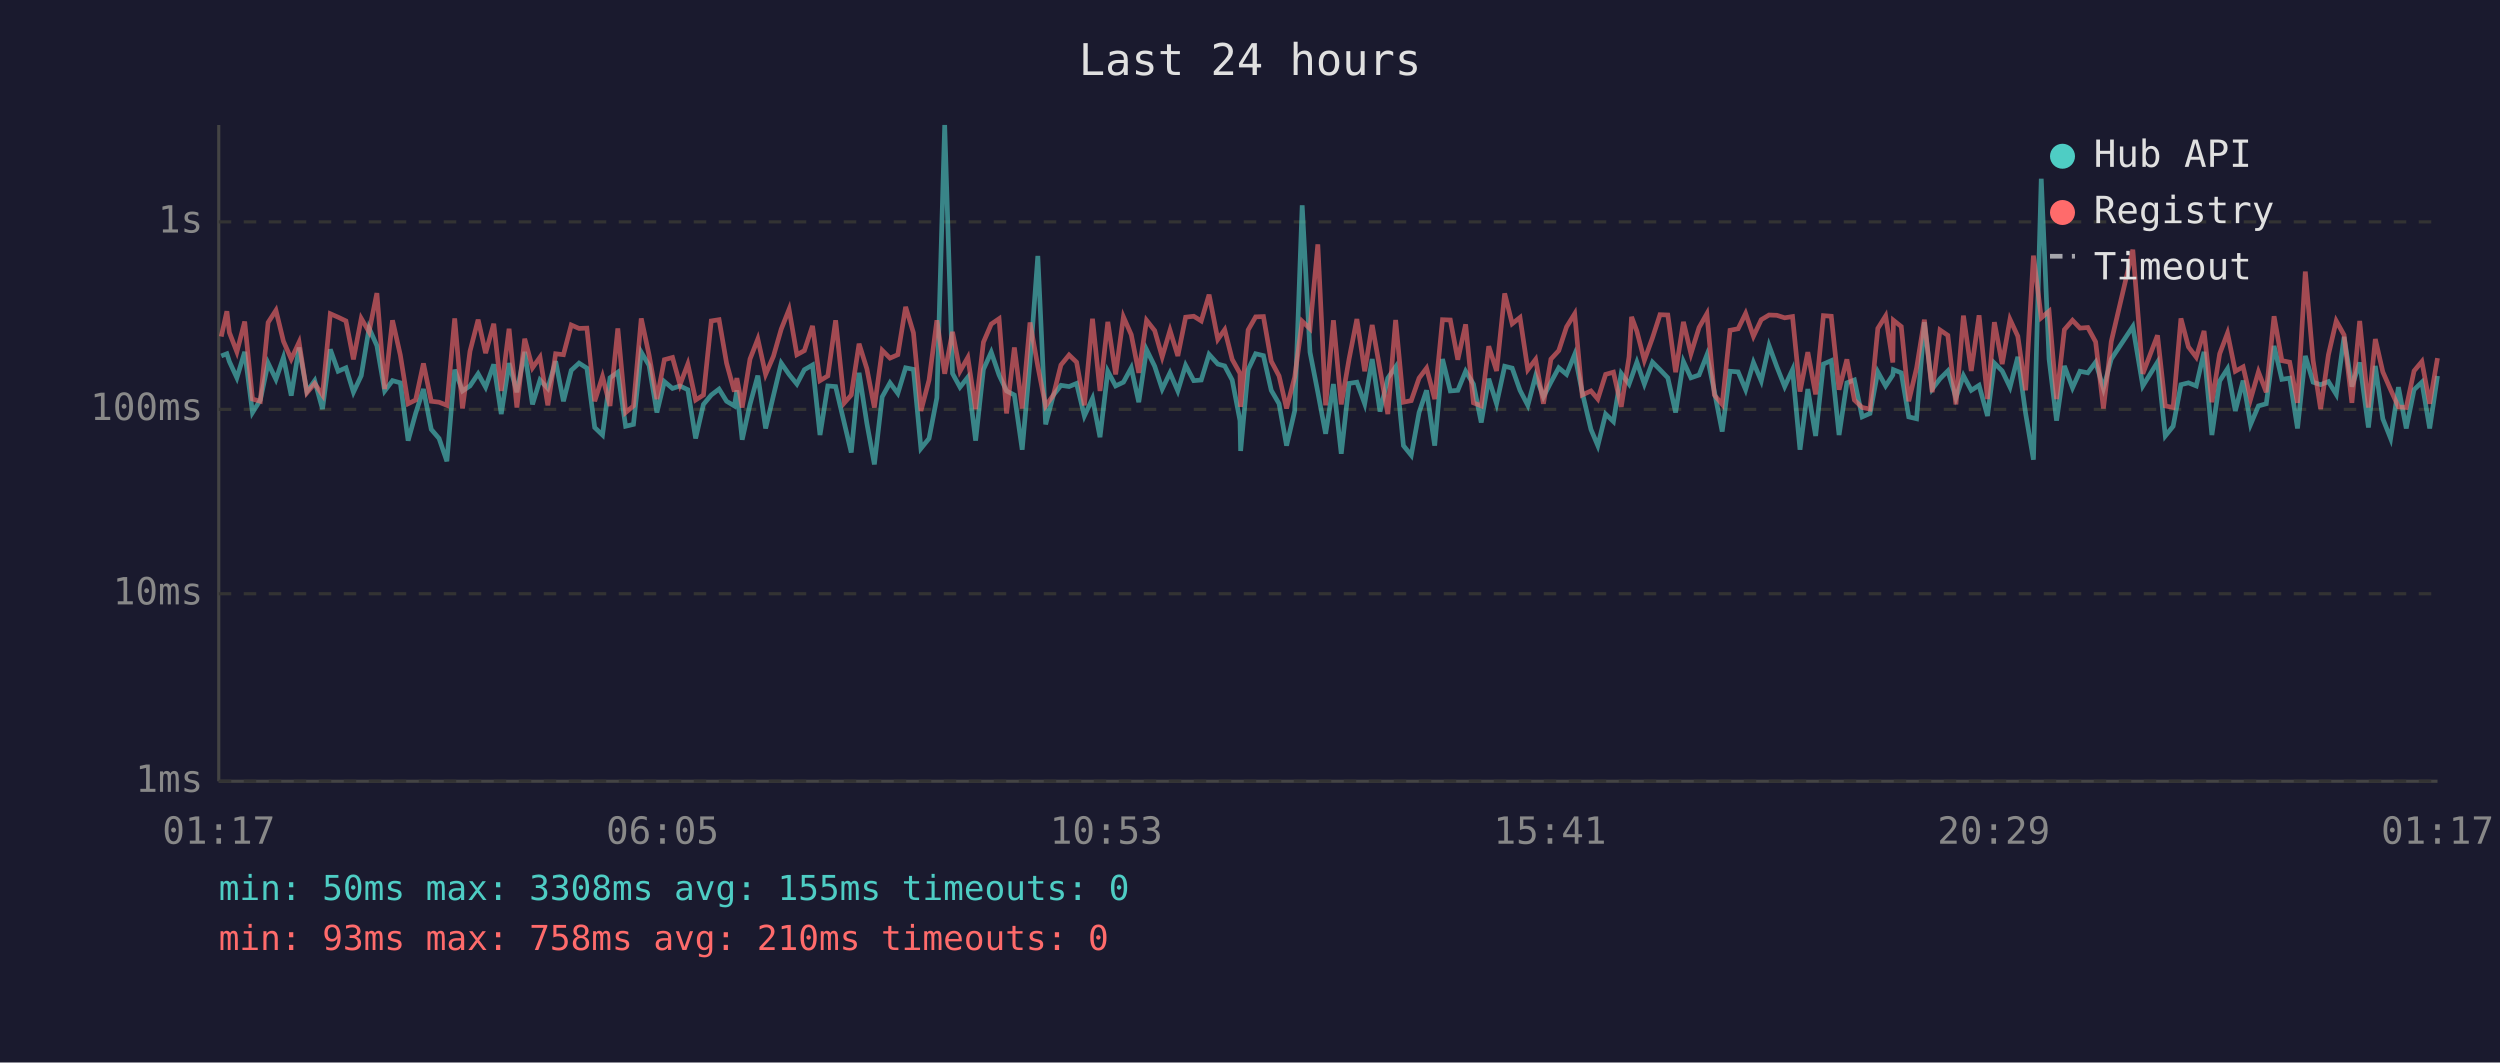
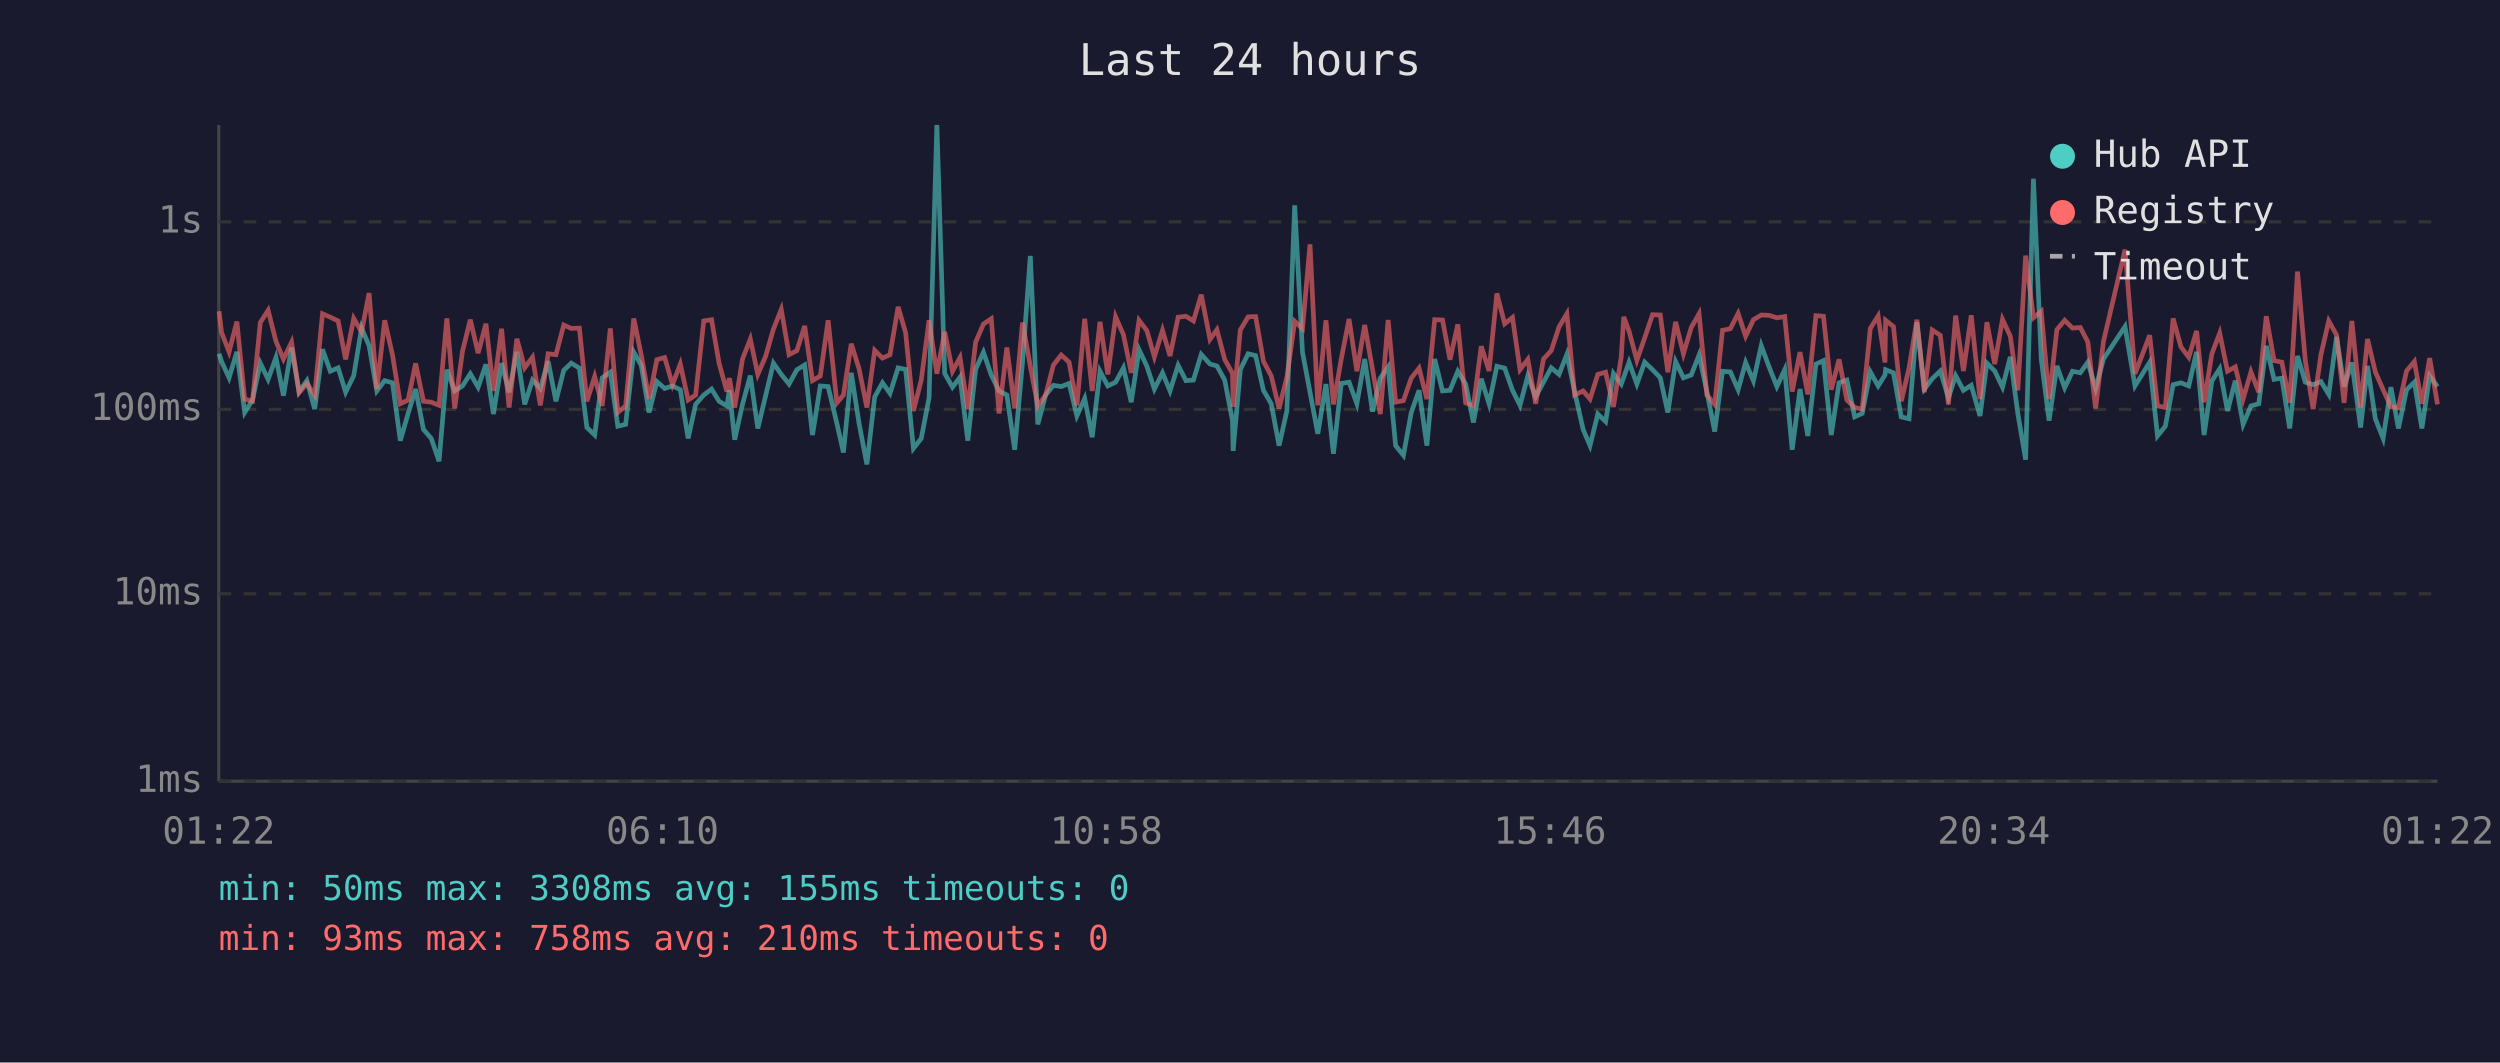
<svg xmlns="http://www.w3.org/2000/svg" viewBox="0 0 800 340" font-family="monospace" font-size="12">
  <rect width="800" height="340" fill="#1a1a2e" />
  <text x="400" y="24" fill="#e0e0e0" font-size="14" text-anchor="middle">Last 24 hours</text>
  <line x1="70" y1="40" x2="70" y2="250" stroke="#444" stroke-width="1" />
  <line x1="70" y1="250" x2="780" y2="250" stroke="#444" stroke-width="1" />
  <line x1="70" y1="250" x2="780" y2="250" stroke="#333" stroke-width="1" stroke-dasharray="4" />
  <text x="65" y="250" fill="#888" text-anchor="end" dominant-baseline="middle">1ms</text>
  <line x1="70" y1="190" x2="780" y2="190" stroke="#333" stroke-width="1" stroke-dasharray="4" />
  <text x="65" y="190" fill="#888" text-anchor="end" dominant-baseline="middle">10ms</text>
  <line x1="70" y1="131" x2="780" y2="131" stroke="#333" stroke-width="1" stroke-dasharray="4" />
  <text x="65" y="131" fill="#888" text-anchor="end" dominant-baseline="middle">100ms</text>
  <line x1="70" y1="71" x2="780" y2="71" stroke="#333" stroke-width="1" stroke-dasharray="4" />
  <text x="65" y="71" fill="#888" text-anchor="end" dominant-baseline="middle">1s</text>
-   <text x="70" y="270" fill="#888" text-anchor="middle">01:17</text>
-   <text x="212" y="270" fill="#888" text-anchor="middle">06:05</text>
-   <text x="354" y="270" fill="#888" text-anchor="middle">10:53</text>
-   <text x="496" y="270" fill="#888" text-anchor="middle">15:41</text>
-   <text x="638" y="270" fill="#888" text-anchor="middle">20:29</text>
-   <text x="780" y="270" fill="#888" text-anchor="middle">01:17</text>
-   <polyline points="70.8,113.9 72.6,113.2 73.4,115.7 75.8,120.9 78.3,112.6 80.8,132.0 83.3,128.0 85.8,116.2 88.3,121.4 90.7,114.4 93.2,126.6 95.7,111.2 98.2,125.3 100.7,121.8 103.2,130.9 105.7,111.8 108.2,118.8 110.7,117.7 113.1,125.5 115.6,120.2 118.1,105.0 120.6,110.6 123.1,125.1 125.6,121.8 128.1,122.5 130.6,141.0 133.0,132.3 135.5,124.5 138.0,137.4 140.5,140.3 143.0,147.6 145.5,118.3 148.0,125.1 150.4,123.5 153.0,119.6 155.4,123.9 158.0,116.6 160.4,132.5 162.9,116.2 165.4,125.5 167.9,112.6 170.4,129.4 172.8,121.6 175.3,124.3 177.8,115.6 180.3,128.4 182.8,118.5 185.3,116.2 187.8,117.8 190.3,136.8 192.8,139.2 195.2,120.9 197.7,119.1 200.2,136.4 202.7,135.8 205.2,112.7 207.7,116.9 210.2,132.0 212.6,122.1 215.2,124.3 217.6,123.5 220.1,124.7 222.6,140.3 225.1,129.4 227.6,126.4 230.1,124.5 232.5,128.4 235.0,129.9 235.8,124.9 237.5,140.7 240.0,129.4 242.5,120.2 245.0,137.1 247.5,126.6 250.0,116.2 252.5,119.8 255.0,122.9 257.4,118.3 260.0,116.8 262.4,139.2 264.9,123.5 267.4,123.7 270.2,135.5 272.4,144.8 274.9,119.3 277.4,135.5 279.8,148.6 282.3,127.0 284.8,122.5 287.3,125.9 289.8,117.7 292.3,118.2 294.7,143.5 297.3,140.3 299.8,127.3 302.3,40.0 304.8,119.5 307.2,123.9 309.7,120.7 312.2,141.0 314.7,118.2 317.2,112.7 319.7,120.0 322.1,125.1 324.6,126.4 327.1,143.9 329.6,115.9 332.1,81.9 334.6,135.8 337.1,126.4 339.5,123.3 342.1,123.7 344.5,122.7 347.0,133.1 349.6,127.5 352.0,139.9 354.5,118.8 357.0,123.5 359.5,122.3 362.0,117.7 364.4,128.7 366.9,111.9 369.5,117.2 371.9,124.5 374.4,119.3 376.9,125.1 379.4,116.9 382.0,121.8 384.4,121.6 386.9,113.4 389.7,116.5 391.9,117.1 394.3,121.6 396.8,134.6 397.0,144.3 399.4,118.3 401.8,113.2 404.3,113.8 406.8,124.9 409.3,129.2 411.7,142.6 414.3,131.5 416.7,65.7 419.2,112.7 421.7,125.5 424.2,138.8 426.7,122.9 429.2,145.2 431.7,122.7 434.2,122.3 436.7,129.2 439.1,114.9 441.6,131.7 444.1,121.0 446.6,117.4 449.1,142.6 451.6,145.7 454.1,132.0 456.5,124.9 459.1,142.6 461.6,114.9 464.1,125.1 466.5,124.9 469.0,118.8 471.5,122.9 474.0,135.2 476.4,121.2 478.9,129.2 481.5,117.2 483.9,117.8 486.4,124.9 488.9,129.7 491.4,120.3 493.9,127.0 496.3,122.3 498.8,117.7 501.3,119.8 503.9,113.4 506.3,125.5 509.1,137.4 511.3,142.6 513.8,132.5 516.3,134.9 518.8,119.5 521.3,122.9 522.1,120.7 523.8,115.9 526.2,122.9 528.8,115.9 531.2,118.3 533.7,120.9 536.2,132.0 538.7,115.7 541.1,120.9 543.7,120.0 546.2,113.6 548.6,125.3 551.1,138.1 553.6,118.8 556.2,119.0 558.6,124.7 561.1,116.0 563.6,121.9 566.1,110.6 568.6,117.4 571.1,123.7 573.6,118.3 576.0,143.9 578.5,124.5 581.0,139.5 583.5,116.5 586.0,115.4 588.5,139.2 591.0,122.5 593.4,121.6 595.9,133.4 598.4,132.3 600.9,119.0 603.4,123.5 605.7,120.0 605.9,118.3 608.4,119.3 610.8,133.4 613.3,134.0 615.8,103.1 618.3,124.5 620.8,121.2 623.3,118.7 625.9,127.3 628.3,120.2 630.8,124.9 633.3,123.3 636.0,133.1 638.2,116.2 640.7,118.7 643.2,123.9 645.7,114.2 648.2,132.3 650.7,147.1 653.2,57.2 655.7,114.9 658.1,134.6 660.6,117.1 663.2,124.1 665.6,118.8 668.1,119.3 670.6,115.9 673.1,124.3 675.6,114.9 682.5,104.5 685.7,123.5 690.4,115.9 692.9,139.5 695.4,136.4 697.9,123.1 700.3,122.5 702.8,123.5 705.3,112.6 707.8,139.2 710.3,121.9 712.8,118.0 715.3,131.5 717.8,121.8 720.2,135.8 722.7,129.9 725.2,129.2 727.7,110.7 730.2,121.4 732.7,121.0 735.2,137.1 737.7,113.9 740.2,122.3 742.6,123.1 745.1,122.1 747.6,126.2 750.1,107.8 752.6,123.7 755.1,116.0 757.9,136.8 760.1,117.1 762.5,134.0 765.0,140.3 767.5,123.9 770.0,137.1 772.5,124.7 775.0,122.3 777.5,137.1 780.0,120.3" fill="none" stroke="#4ecdc4" stroke-width="1.5" opacity="0.6" />
-   <polyline points="70.8,107.7 72.6,99.6 73.4,106.4 75.8,112.6 78.3,102.9 80.8,127.7 83.3,128.4 85.8,103.2 88.3,99.3 90.7,109.2 93.2,114.9 95.7,109.5 98.2,125.7 100.7,122.7 103.2,126.4 105.7,100.4 108.2,101.5 110.7,102.7 113.1,115.0 115.6,101.9 118.1,106.2 120.6,93.8 123.1,124.5 125.6,102.5 128.1,113.6 130.6,129.2 133.0,128.0 135.5,116.3 138.0,128.4 140.5,128.7 143.0,129.7 145.5,101.9 148.0,130.7 150.4,112.4 153.0,102.3 155.4,113.0 158.0,103.6 160.4,125.1 162.9,105.2 165.4,130.4 167.9,108.4 170.4,117.7 172.8,114.3 175.3,129.7 177.8,113.2 180.3,113.5 182.8,104.0 185.3,105.1 187.8,105.0 190.3,128.4 192.8,120.5 195.2,129.9 197.7,105.1 200.2,132.0 202.7,129.9 205.2,101.9 207.7,113.6 210.2,127.7 212.6,115.1 215.2,114.4 217.6,123.1 220.1,116.5 222.6,128.0 225.1,126.4 227.6,102.7 230.1,102.3 232.5,116.2 235.0,125.3 235.8,121.0 237.5,130.4 240.0,114.9 242.5,108.5 245.0,119.8 247.5,114.0 250.0,105.3 252.5,99.0 255.0,113.5 257.4,112.2 260.0,104.3 262.4,121.8 264.9,120.3 267.4,102.5 270.2,128.9 272.4,126.4 274.9,110.0 277.4,118.0 279.8,130.4 282.3,112.1 284.8,114.6 287.3,113.5 289.8,98.2 292.3,106.5 294.7,131.5 297.3,121.6 299.8,102.5 302.3,119.6 304.8,106.2 307.2,118.8 309.7,114.4 312.2,130.9 314.7,109.5 317.2,103.7 319.7,102.0 322.1,132.3 324.6,111.2 327.1,130.7 329.6,103.2 332.1,117.2 334.6,129.9 337.1,126.4 339.5,116.8 342.1,113.6 344.5,115.9 347.0,129.7 349.6,102.0 352.0,125.1 354.5,103.0 357.0,119.8 359.5,101.4 362.0,107.1 364.4,119.3 366.9,102.5 369.5,105.8 371.9,114.2 374.4,105.7 376.9,113.9 379.4,101.5 382.0,101.2 384.4,102.7 386.9,94.3 389.7,108.6 391.9,105.5 394.3,115.0 396.8,119.5 397.0,130.2 399.4,105.6 401.8,101.4 404.3,101.3 406.8,115.6 409.3,120.3 411.7,130.7 414.3,120.7 416.7,102.8 419.2,105.2 421.7,78.2 424.2,129.7 426.7,102.5 429.2,129.4 431.7,114.9 434.2,102.1 436.7,118.8 439.1,104.0 441.6,118.2 444.1,132.5 446.6,102.4 449.1,128.7 451.6,128.2 454.1,121.0 456.5,117.8 459.1,127.7 461.6,102.3 464.1,102.4 466.5,115.1 469.0,103.8 471.5,128.9 474.0,129.9 476.4,110.8 478.9,118.7 481.5,93.9 483.9,103.6 486.4,101.6 488.9,118.3 491.4,115.0 493.9,129.2 496.3,114.9 498.8,112.2 501.3,104.6 503.9,100.4 506.3,126.4 509.1,125.1 511.3,127.7 513.8,119.8 516.3,119.1 518.8,130.2 521.3,114.2 522.1,101.4 523.8,106.0 526.2,115.3 528.8,108.1 531.2,100.7 533.7,100.8 536.2,119.1 538.7,103.0 541.1,113.2 543.7,104.8 546.2,100.4 548.6,126.4 551.1,129.4 553.6,105.7 556.2,105.2 558.6,100.3 561.1,107.6 563.6,102.3 566.1,100.8 568.6,100.9 571.1,101.7 573.6,101.3 576.0,125.3 578.5,112.7 581.0,126.2 583.5,101.0 586.0,101.2 588.5,124.7 591.0,115.0 593.4,128.0 595.9,130.4 598.4,130.9 600.9,105.1 603.4,101.1 605.7,116.0 605.9,102.5 608.4,104.5 610.8,128.4 613.3,117.8 615.8,102.3 618.3,125.5 620.8,105.6 623.3,107.3 625.9,129.4 628.3,101.0 630.8,118.7 633.3,100.9 636.0,127.7 638.2,103.1 640.7,116.5 643.2,102.2 645.7,107.6 648.2,124.9 650.7,81.8 653.2,101.7 655.7,99.6 658.1,127.7 660.6,105.5 663.2,102.5 665.6,105.0 668.1,104.8 670.6,109.4 673.1,130.7 675.6,109.3 682.5,79.9 685.7,119.6 690.4,107.3 692.9,129.9 695.4,130.4 697.9,101.9 700.3,111.0 702.8,114.3 705.3,105.9 707.8,128.7 710.3,113.2 712.8,106.6 715.3,118.8 717.8,117.4 720.2,127.7 722.7,119.0 725.2,125.5 727.7,101.2 730.2,115.4 732.7,115.9 735.2,128.9 737.7,86.9 740.2,115.4 742.6,130.9 745.1,113.5 747.6,102.7 750.1,107.2 752.6,128.9 755.1,102.7 757.9,130.4 760.1,108.5 762.5,119.0 765.0,124.7 767.5,130.2 770.0,130.4 772.5,118.7 775.0,115.7 777.5,129.2 780.0,114.6" fill="none" stroke="#ff6b6b" stroke-width="1.5" opacity="0.6" />
+   <text x="70" y="270" fill="#888" text-anchor="middle">01:22</text>
+   <text x="212" y="270" fill="#888" text-anchor="middle">06:10</text>
+   <text x="354" y="270" fill="#888" text-anchor="middle">10:58</text>
+   <text x="496" y="270" fill="#888" text-anchor="middle">15:46</text>
+   <text x="638" y="270" fill="#888" text-anchor="middle">20:34</text>
+   <text x="780" y="270" fill="#888" text-anchor="middle">01:22</text>
+   <polyline points="70.1,113.2 70.9,115.7 73.3,120.9 75.8,112.6 78.3,132.0 80.8,128.0 83.3,116.2 85.8,121.4 88.3,114.4 90.7,126.6 93.3,111.2 95.7,125.3 98.2,121.8 100.7,130.9 103.2,111.8 105.7,118.8 108.2,117.7 110.6,125.5 113.2,120.2 115.7,105.0 118.1,110.6 120.6,125.1 123.1,121.8 125.6,122.5 128.1,141.0 130.6,132.3 133.0,124.5 135.5,137.4 138.0,140.3 140.5,147.6 143.0,118.3 145.5,125.1 148.0,123.5 150.5,119.6 153.0,123.9 155.5,116.6 157.9,132.5 160.5,116.2 162.9,125.5 165.4,112.6 167.9,129.4 170.4,121.6 172.9,124.3 175.4,115.6 177.9,128.4 180.4,118.5 182.8,116.2 185.4,117.8 187.8,136.8 190.3,139.2 192.7,120.9 195.3,119.1 197.7,136.4 200.2,135.8 202.8,112.7 205.2,116.9 207.7,132.0 210.2,122.1 212.7,124.3 215.2,123.5 217.7,124.7 220.2,140.3 222.6,129.4 225.2,126.4 227.7,124.5 230.1,128.4 232.6,129.9 233.4,124.9 235.1,140.7 237.6,129.4 240.1,120.2 242.5,137.1 245.0,126.6 247.5,116.2 250.0,119.8 252.5,122.9 255.0,118.3 257.5,116.8 260.0,139.2 262.5,123.5 265.0,123.7 267.8,135.5 269.9,144.8 272.4,119.3 274.9,135.5 277.4,148.6 279.9,127.0 282.4,122.5 284.8,125.9 287.4,117.7 289.8,118.2 292.3,143.5 294.8,140.3 297.3,127.3 299.8,40.0 302.3,119.5 304.8,123.9 307.2,120.7 309.7,141.0 312.2,118.2 314.7,112.7 317.2,120.0 319.7,125.1 322.2,126.4 324.7,143.9 327.2,115.9 329.7,81.9 332.1,135.8 334.6,126.4 337.1,123.3 339.6,123.7 342.1,122.7 344.6,133.1 347.1,127.5 349.5,139.9 352.0,118.8 354.5,123.5 357.0,122.3 359.5,117.7 362.0,128.7 364.5,111.9 367.0,117.2 369.4,124.5 372.0,119.3 374.4,125.1 377.0,116.9 379.5,121.8 381.9,121.6 384.4,113.4 387.2,116.5 389.4,117.1 391.9,121.6 394.4,134.6 394.6,144.3 396.9,118.3 399.4,113.2 401.8,113.8 404.3,124.9 406.8,129.2 409.3,142.6 411.8,131.5 414.3,65.7 416.8,112.7 419.2,125.5 421.7,138.8 424.3,122.9 426.7,145.2 429.2,122.7 431.7,122.3 434.2,129.2 436.7,114.9 439.2,131.7 441.7,121.0 444.2,117.4 446.6,142.6 449.1,145.7 451.6,132.0 454.1,124.9 456.6,142.6 459.1,114.9 461.6,125.1 464.0,124.9 466.5,118.8 469.0,122.9 471.5,135.2 474.0,121.2 476.5,129.2 479.0,117.2 481.5,117.8 484.0,124.9 486.4,129.7 488.9,120.3 491.4,127.0 493.9,122.3 496.4,117.7 498.9,119.8 501.4,113.4 503.9,125.5 506.6,137.4 508.8,142.6 511.3,132.5 513.8,134.9 516.3,119.5 518.8,122.9 519.6,120.7 521.3,115.9 523.8,122.9 526.3,115.9 528.8,118.3 531.3,120.9 533.7,132.0 536.2,115.7 538.7,120.9 541.2,120.0 543.7,113.6 546.2,125.3 548.7,138.1 551.2,118.8 553.7,119.0 556.2,124.7 558.6,116.0 561.1,121.9 563.6,110.6 566.1,117.4 568.6,123.7 571.1,118.3 573.5,143.9 576.0,124.5 578.5,139.5 581.1,116.5 583.5,115.4 586.0,139.2 588.5,122.5 591.0,121.6 593.5,133.4 595.9,132.3 598.5,119.0 601.0,123.5 603.2,120.0 603.4,118.3 605.9,119.3 608.4,133.4 610.9,134.0 613.4,103.1 615.8,124.5 618.3,121.2 620.9,118.7 623.5,127.3 625.8,120.2 628.3,124.9 630.8,123.3 633.6,133.1 635.8,116.2 638.3,118.7 640.8,123.9 643.3,114.2 645.7,132.3 648.2,147.1 650.7,57.2 653.2,114.9 655.7,134.6 658.2,117.1 660.7,124.1 663.2,118.8 665.7,119.3 668.1,115.9 670.6,124.3 673.1,114.9 680.0,104.5 683.2,123.5 687.9,115.9 690.4,139.5 692.9,136.4 695.4,123.1 697.9,122.5 700.4,123.5 702.9,112.6 705.3,139.2 707.8,121.9 710.3,118.0 712.8,131.5 715.3,121.8 717.8,135.8 720.3,129.9 722.8,129.2 725.2,110.7 727.7,121.4 730.2,121.0 732.7,137.1 735.2,113.9 737.7,122.3 740.2,123.1 742.7,122.1 745.2,126.2 747.7,107.8 750.1,123.7 752.6,116.0 755.4,136.8 757.6,117.1 760.1,134.0 762.6,140.3 765.1,123.9 767.5,137.1 770.1,124.7 772.6,122.3 775.0,137.1 777.5,120.3 780.0,123.7" fill="none" stroke="#4ecdc4" stroke-width="1.5" opacity="0.6" />
+   <polyline points="70.1,99.6 70.9,106.4 73.3,112.6 75.8,102.9 78.3,127.7 80.8,128.4 83.3,103.2 85.8,99.3 88.3,109.2 90.7,114.9 93.3,109.5 95.7,125.7 98.2,122.7 100.7,126.4 103.2,100.4 105.7,101.5 108.2,102.7 110.6,115.0 113.2,101.9 115.7,106.2 118.1,93.8 120.6,124.5 123.1,102.5 125.6,113.6 128.1,129.2 130.6,128.0 133.0,116.3 135.5,128.4 138.0,128.7 140.5,129.7 143.0,101.9 145.5,130.7 148.0,112.4 150.5,102.3 153.0,113.0 155.5,103.6 157.9,125.1 160.5,105.2 162.9,130.4 165.4,108.4 167.9,117.7 170.4,114.3 172.9,129.7 175.4,113.2 177.9,113.5 180.4,104.0 182.8,105.1 185.4,105.0 187.8,128.4 190.3,120.5 192.7,129.9 195.3,105.1 197.7,132.0 200.2,129.9 202.8,101.9 205.2,113.6 207.7,127.7 210.2,115.1 212.7,114.4 215.2,123.1 217.7,116.5 220.2,128.0 222.6,126.4 225.2,102.7 227.7,102.3 230.1,116.2 232.6,125.3 233.4,121.0 235.1,130.4 237.6,114.9 240.1,108.5 242.5,119.8 245.0,114.0 247.5,105.3 250.0,99.0 252.5,113.5 255.0,112.2 257.5,104.3 260.0,121.8 262.5,120.3 265.0,102.5 267.8,128.9 269.9,126.4 272.4,110.0 274.9,118.0 277.4,130.4 279.9,112.1 282.4,114.6 284.8,113.5 287.4,98.2 289.8,106.5 292.3,131.5 294.8,121.6 297.3,102.5 299.8,119.6 302.3,106.2 304.8,118.8 307.2,114.4 309.7,130.9 312.2,109.5 314.7,103.7 317.2,102.0 319.7,132.3 322.2,111.2 324.7,130.7 327.2,103.2 329.7,117.2 332.1,129.9 334.6,126.4 337.1,116.8 339.6,113.6 342.1,115.9 344.6,129.7 347.1,102.0 349.5,125.1 352.0,103.0 354.5,119.8 357.0,101.4 359.5,107.1 362.0,119.3 364.5,102.5 367.0,105.8 369.4,114.2 372.0,105.7 374.4,113.9 377.0,101.5 379.5,101.2 381.9,102.7 384.4,94.3 387.2,108.6 389.4,105.5 391.9,115.0 394.4,119.5 394.6,130.2 396.9,105.6 399.4,101.4 401.8,101.3 404.3,115.6 406.8,120.3 409.3,130.7 411.8,120.7 414.3,102.8 416.8,105.2 419.2,78.2 421.7,129.7 424.3,102.5 426.7,129.4 429.2,114.9 431.7,102.1 434.2,118.8 436.7,104.0 439.2,118.2 441.7,132.5 444.2,102.4 446.6,128.7 449.1,128.2 451.6,121.0 454.1,117.8 456.6,127.7 459.1,102.3 461.6,102.4 464.0,115.1 466.5,103.8 469.0,128.9 471.5,129.9 474.0,110.8 476.5,118.7 479.0,93.9 481.5,103.6 484.0,101.6 486.4,118.3 488.9,115.0 491.4,129.2 493.9,114.9 496.4,112.2 498.9,104.6 501.4,100.4 503.9,126.4 506.6,125.1 508.8,127.7 511.3,119.8 513.8,119.1 516.3,130.2 518.8,114.2 519.6,101.4 521.3,106.0 523.8,115.3 526.3,108.1 528.8,100.7 531.3,100.8 533.7,119.1 536.2,103.0 538.7,113.2 541.2,104.8 543.7,100.4 546.2,126.4 548.7,129.4 551.2,105.7 553.7,105.2 556.2,100.3 558.6,107.6 561.1,102.3 563.6,100.8 566.1,100.9 568.6,101.7 571.1,101.3 573.5,125.3 576.0,112.7 578.5,126.2 581.1,101.0 583.5,101.2 586.0,124.7 588.5,115.0 591.0,128.0 593.5,130.4 595.9,130.9 598.5,105.1 601.0,101.1 603.2,116.0 603.4,102.5 605.9,104.5 608.4,128.4 610.9,117.8 613.4,102.3 615.8,125.5 618.3,105.6 620.9,107.3 623.5,129.4 625.8,101.0 628.3,118.7 630.8,100.9 633.6,127.7 635.8,103.1 638.3,116.5 640.8,102.2 643.3,107.6 645.7,124.9 648.2,81.8 650.7,101.7 653.2,99.6 655.7,127.7 658.2,105.5 660.7,102.5 663.2,105.0 665.7,104.8 668.1,109.4 670.6,130.7 673.1,109.3 680.0,79.9 683.2,119.6 687.9,107.3 690.4,129.9 692.9,130.4 695.4,101.9 697.9,111.0 700.4,114.3 702.9,105.9 705.3,128.7 707.8,113.2 710.3,106.6 712.8,118.8 715.3,117.4 717.8,127.7 720.3,119.0 722.8,125.5 725.2,101.2 727.7,115.4 730.2,115.9 732.7,128.9 735.2,86.9 737.7,115.4 740.2,130.9 742.7,113.5 745.2,102.7 747.7,107.2 750.1,128.9 752.6,102.7 755.4,130.4 757.6,108.5 760.1,119.0 762.6,124.7 765.1,130.2 767.5,130.4 770.1,118.7 772.6,115.7 775.0,129.2 777.5,114.6 780.0,129.4" fill="none" stroke="#ff6b6b" stroke-width="1.5" opacity="0.6" />
  <circle cx="660" cy="50" r="4" fill="#4ecdc4" />
  <text x="670" y="50" fill="#e0e0e0" dominant-baseline="middle">Hub API</text>
  <circle cx="660" cy="68" r="4" fill="#ff6b6b" />
  <text x="670" y="68" fill="#e0e0e0" dominant-baseline="middle">Registry</text>
  <line x1="656" y1="82" x2="664" y2="82" stroke="#e0e0e0" stroke-width="1.5" stroke-dasharray="4,3" opacity="0.7" />
  <text x="670" y="86" fill="#e0e0e0" dominant-baseline="middle">Timeout</text>
  <text x="70" y="288" fill="#4ecdc4" font-size="11">min: 50ms  max: 3308ms  avg: 155ms  timeouts: 0</text>
  <text x="70" y="304" fill="#ff6b6b" font-size="11">min: 93ms  max: 758ms  avg: 210ms  timeouts: 0</text>
</svg>
